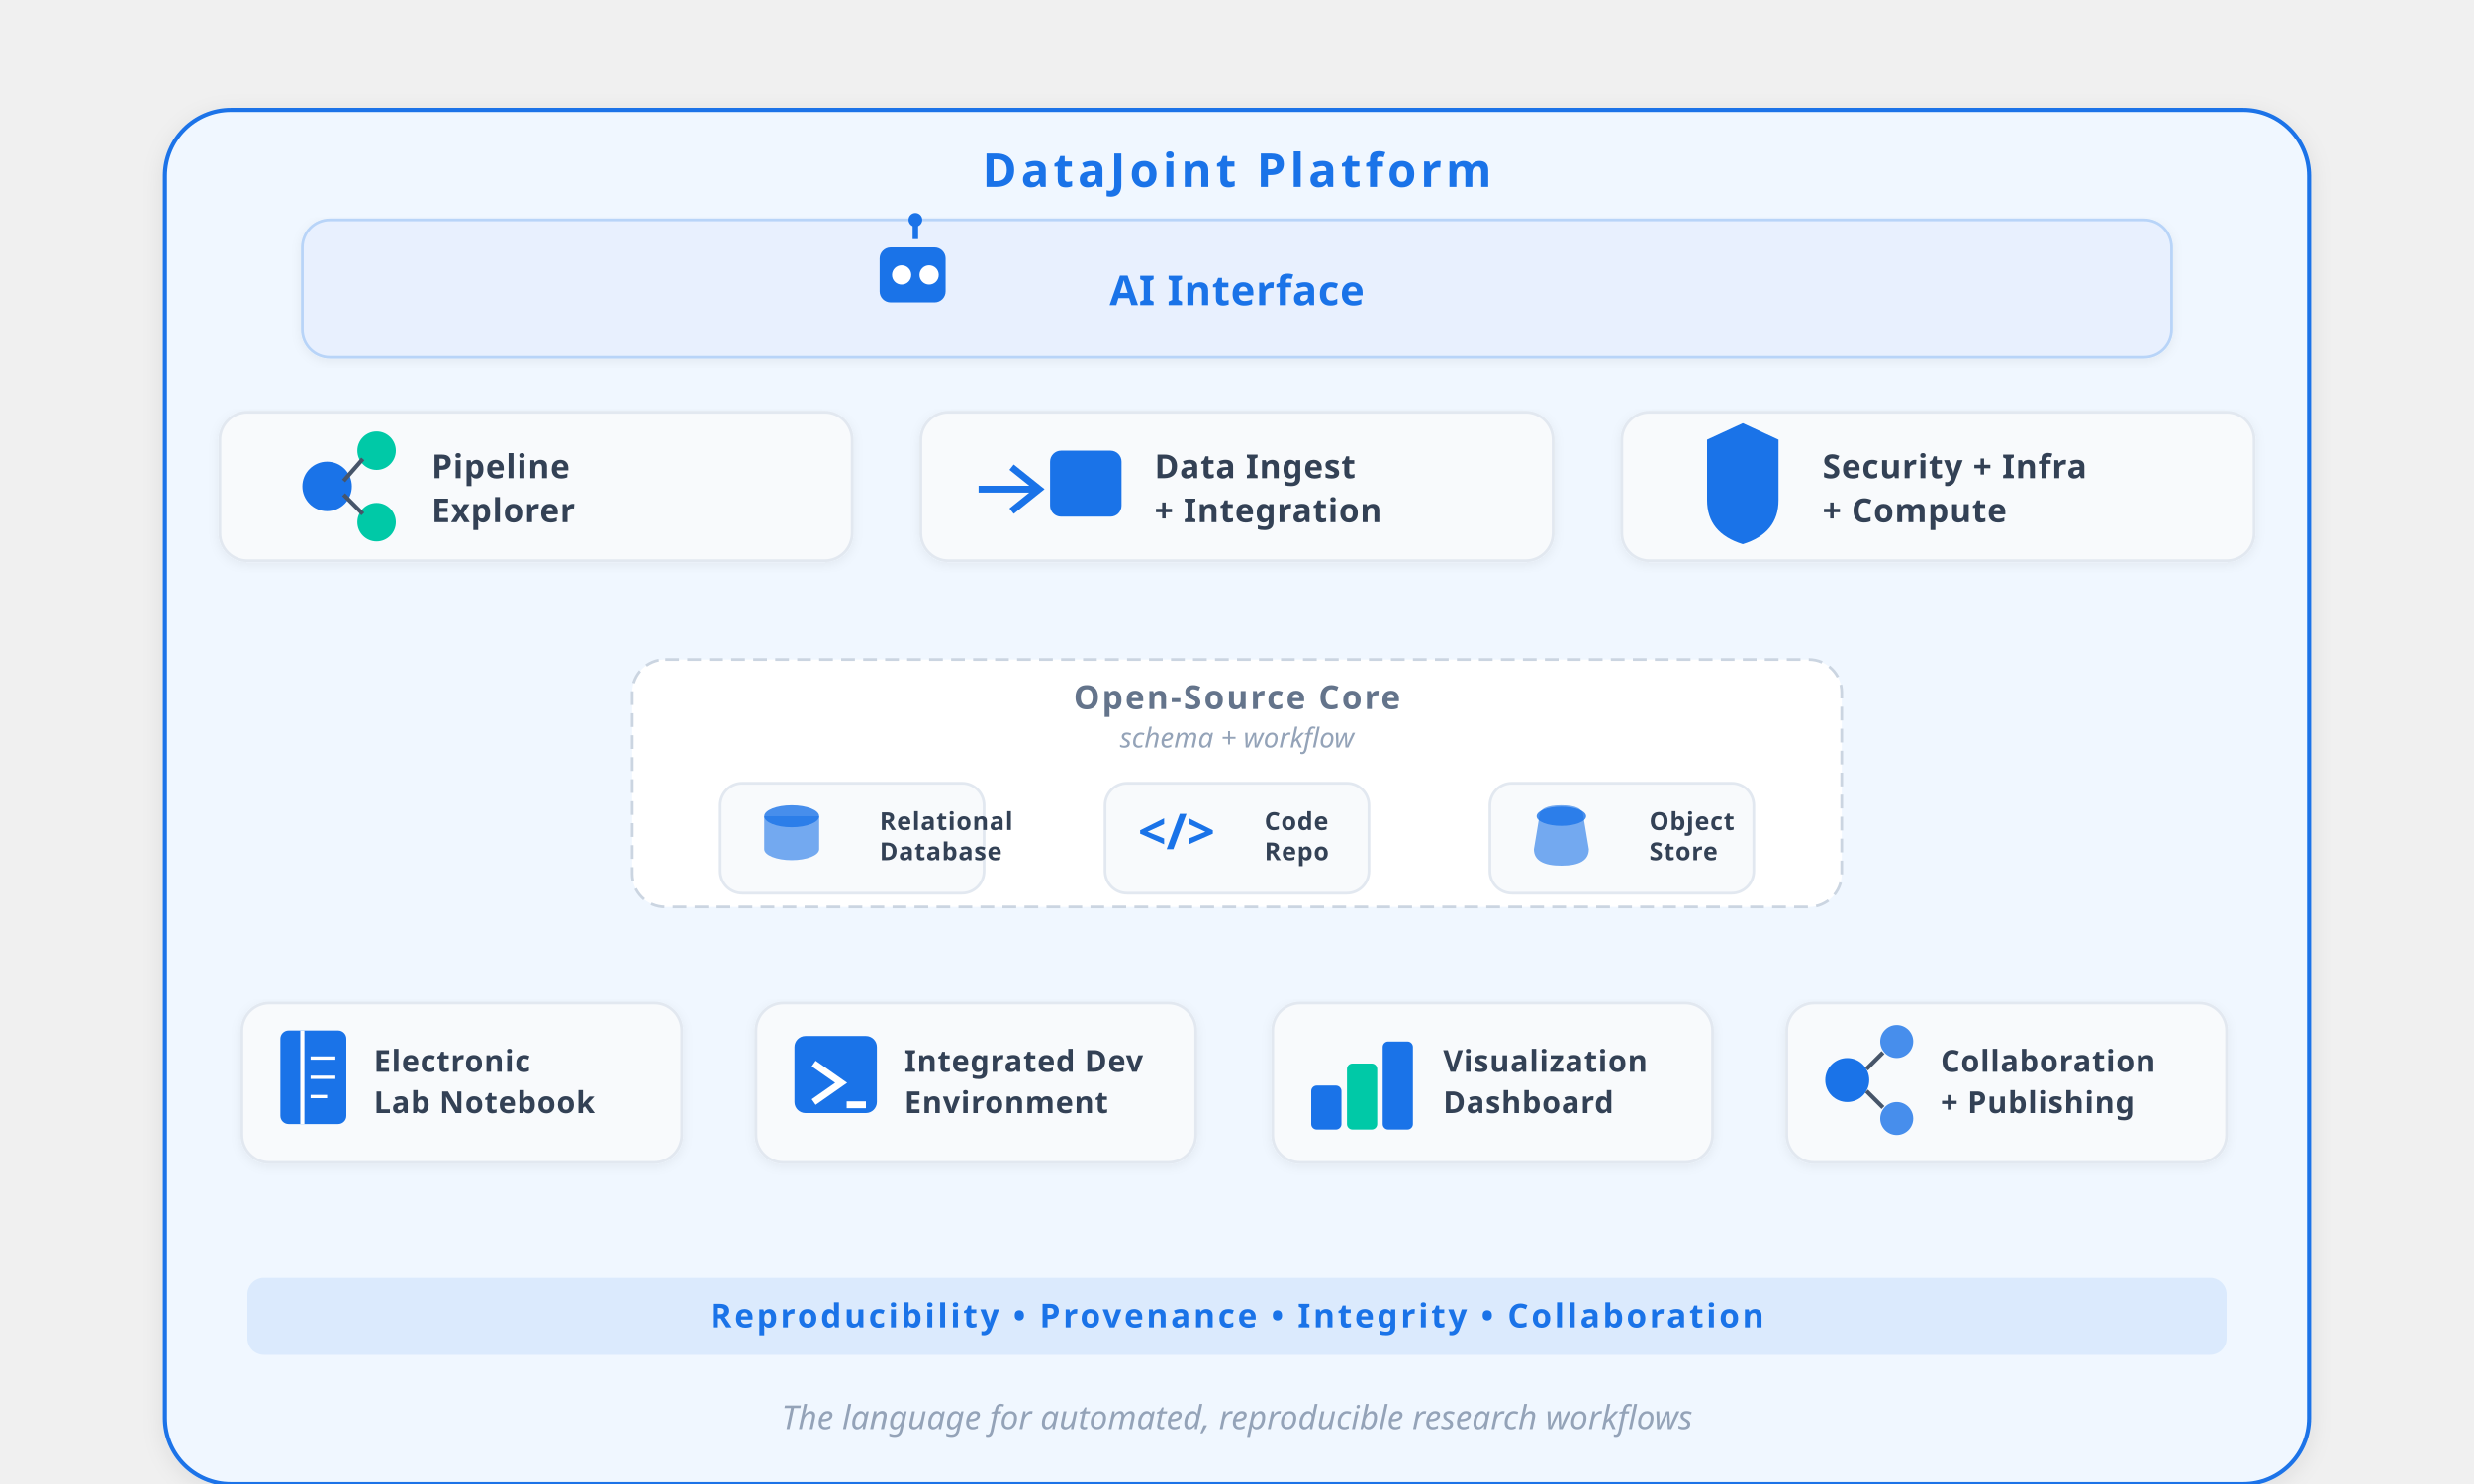
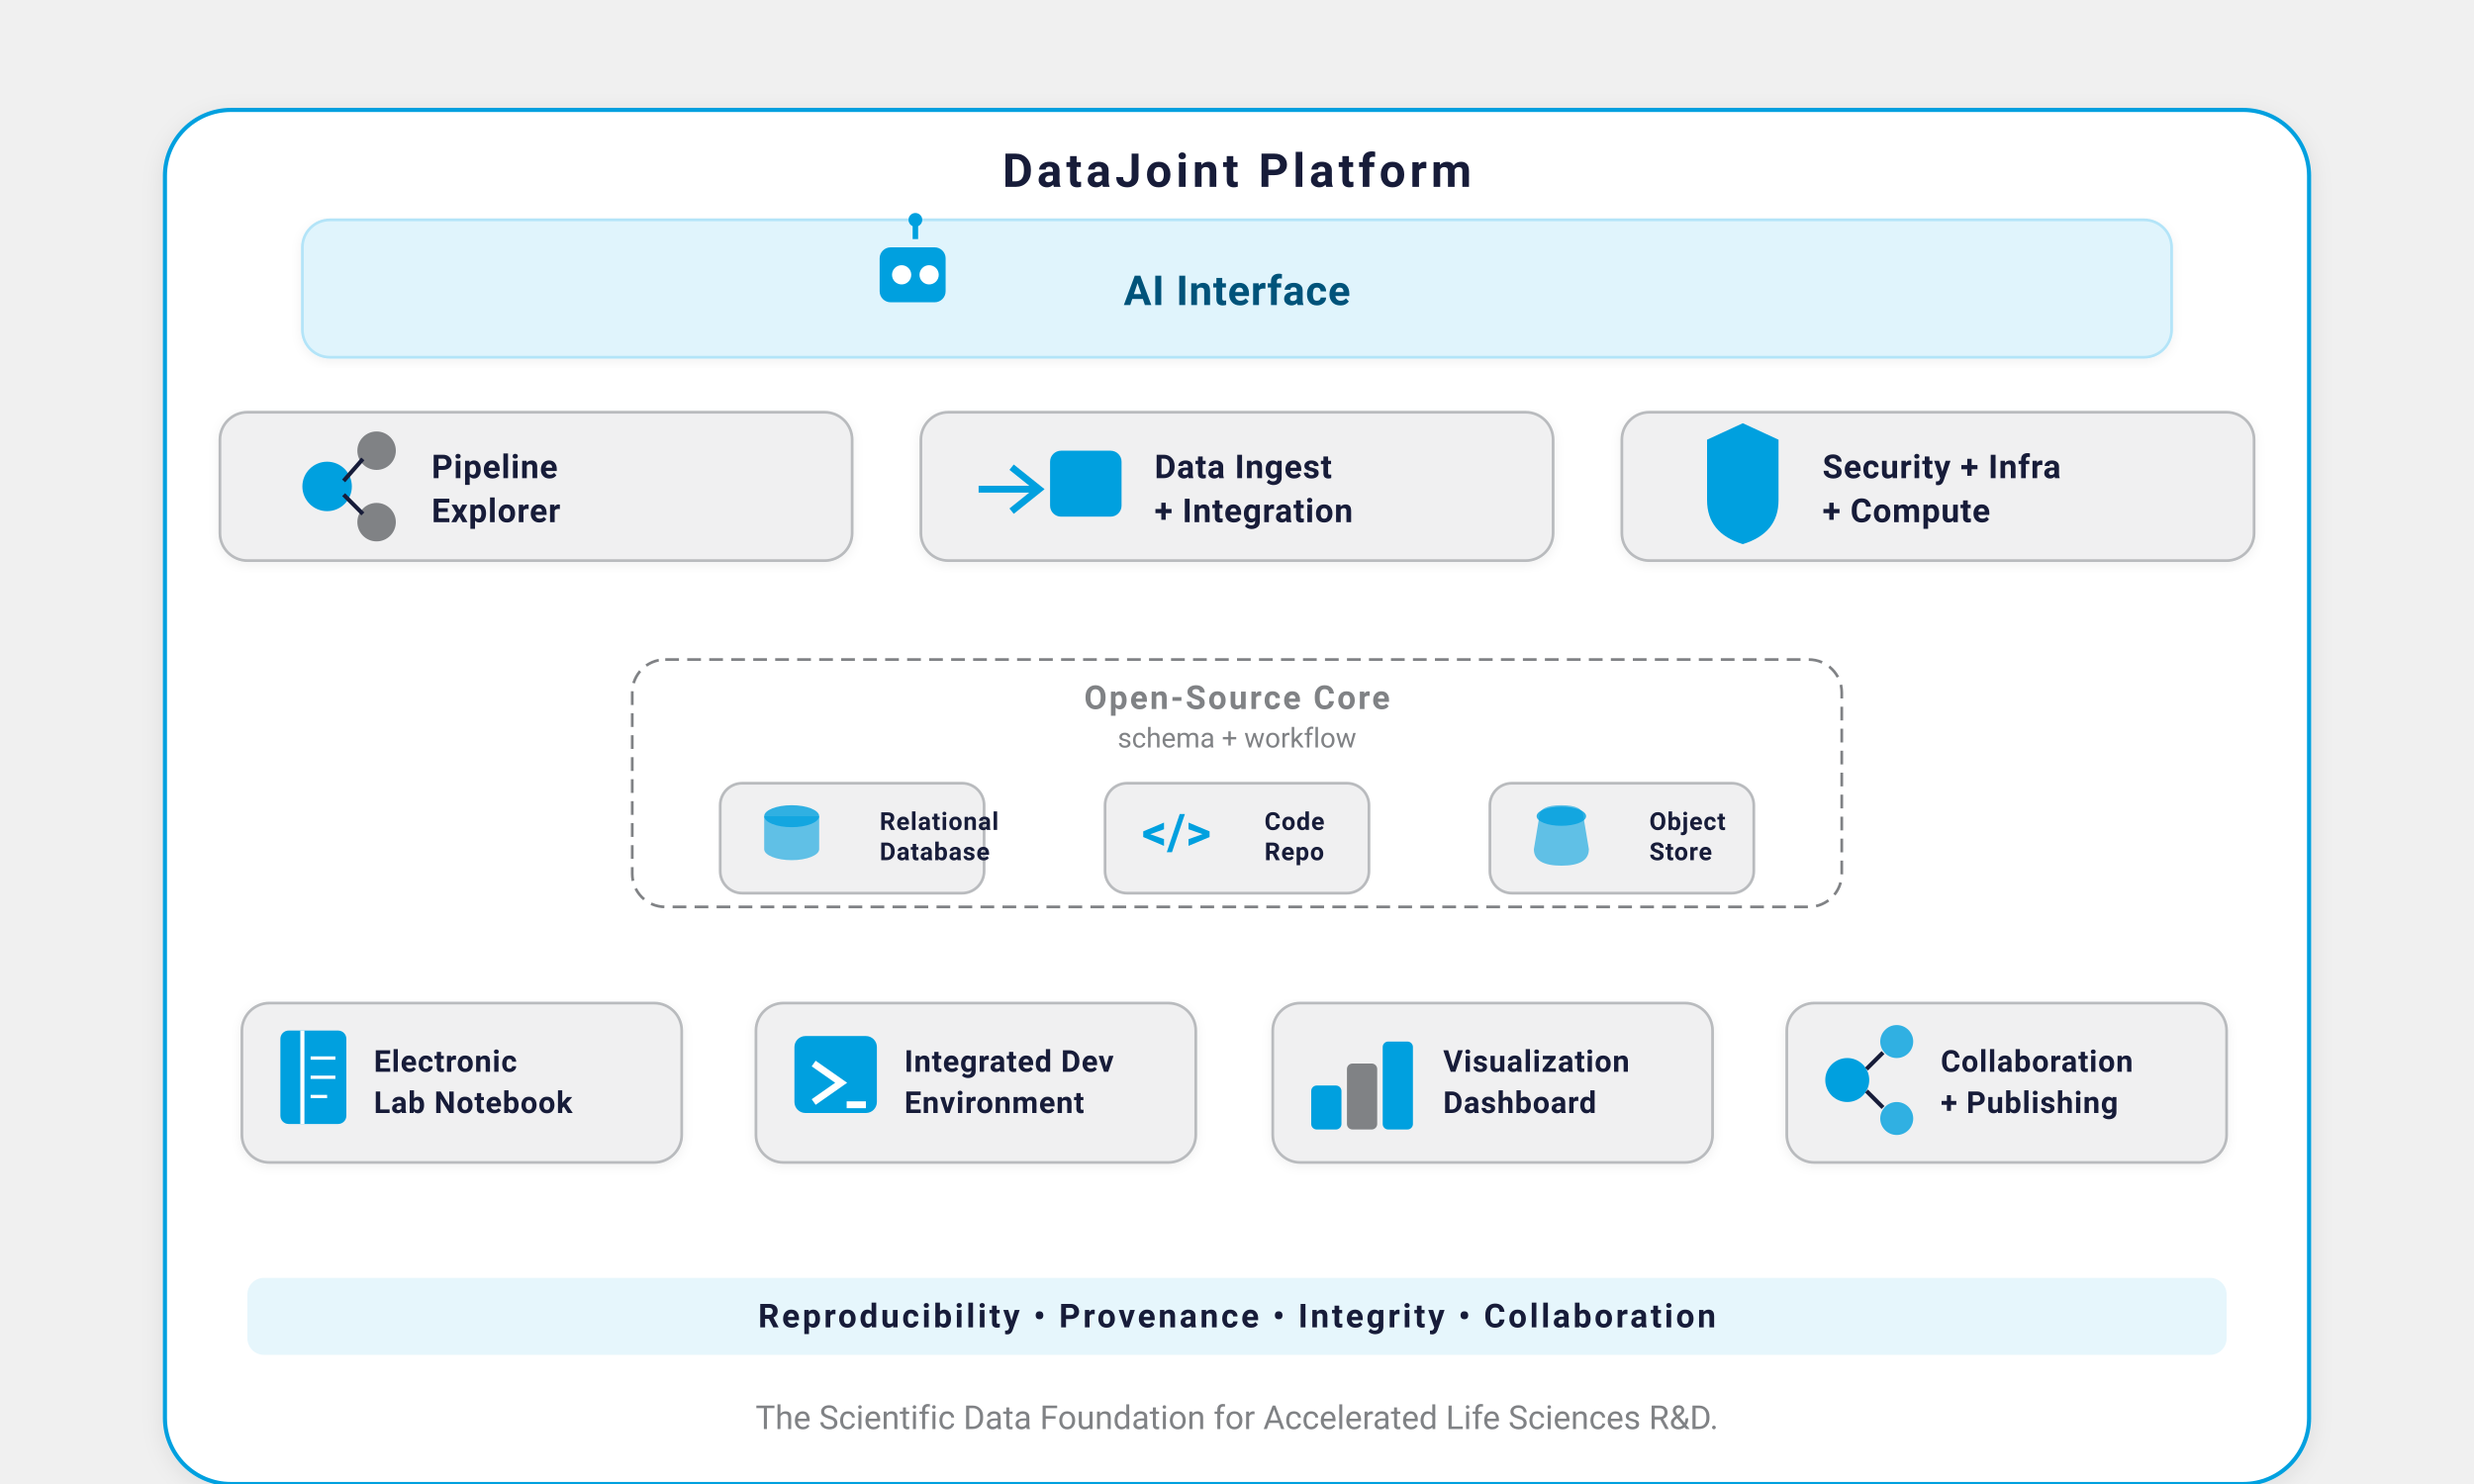
- <svg xmlns="http://www.w3.org/2000/svg" viewBox="0 0 900 540" font-family="'Segoe UI', system-ui, -apple-system, sans-serif">
+ <svg xmlns="http://www.w3.org/2000/svg" viewBox="0 0 900 540" font-family="Roboto, Helvetica, sans-serif">
  <defs>
    <style>
-       .core-label { font-size: 12px; fill: #64748b; font-weight: 600; text-anchor: middle; letter-spacing: 0.8px; text-transform: uppercase; }
-       .platform-label { font-size: 17px; fill: #1a73e8; font-weight: 700; text-anchor: middle; letter-spacing: 1.5px; text-transform: uppercase; }
-       .core-sub { font-size: 10px; fill: #94a3b8; font-weight: 400; text-anchor: middle; font-style: italic; }
-       .comp-label { font-size: 12px; fill: #334155; font-weight: 600; text-anchor: middle; text-transform: uppercase; letter-spacing: 0.3px; }
-       .tagline { font-size: 12px; fill: #94a3b8; font-weight: 400; text-anchor: middle; font-style: italic; }
+       .core-label { font-size: 12px; fill: #808285; font-weight: 600; text-anchor: middle; letter-spacing: 0.8px; text-transform: uppercase; }
+       .platform-label { font-size: 17px; fill: #171C39; font-weight: 700; text-anchor: middle; letter-spacing: 1.5px; text-transform: uppercase; }
+       .core-sub { font-size: 10px; fill: #808285; font-weight: 400; text-anchor: middle;  }
+       .comp-label { font-size: 12px; fill: #171C39; font-weight: 600; text-anchor: middle; text-transform: uppercase; letter-spacing: 0.3px; }
+       .tagline { font-size: 12px; fill: #808285; font-weight: 400; text-anchor: middle;  }
    </style>
    <filter id="shadow" x="-4%" y="-4%" width="108%" height="112%">
      <feDropShadow dx="0" dy="2" stdDeviation="4" flood-color="#000" flood-opacity="0.08" />
    </filter>
    <filter id="shadow-sm" x="-4%" y="-4%" width="108%" height="112%">
      <feDropShadow dx="0" dy="1" stdDeviation="2" flood-color="#000" flood-opacity="0.06" />
    </filter>
  </defs>
-   <rect x="60" y="40" width="780" height="500" rx="24" ry="24" fill="#f0f7ff" stroke="#1a73e8" stroke-width="1.5" filter="url(#shadow)" />
+   <rect x="60" y="40" width="780" height="500" rx="24" ry="24" fill="#FFFFFF" stroke="#00A0DF" stroke-width="1.5" filter="url(#shadow)" />
  <text x="450" y="68" class="platform-label">DataJoint Platform</text>
  <g transform="translate(450, 106)">
-     <rect x="-340" y="-26" width="680" height="50" rx="10" fill="#e8f0fe" stroke="#b8d4f8" stroke-width="1" filter="url(#shadow-sm)" />
-     <rect x="-130" y="-16" width="24" height="20" rx="4" fill="#1a73e8" stroke="none" />
+     <rect x="-340" y="-26" width="680" height="50" rx="10" fill="#E0F4FC" stroke="#B3E4F8" stroke-width="1" filter="url(#shadow-sm)" />
+     <rect x="-130" y="-16" width="24" height="20" rx="4" fill="#00A0DF" stroke="none" />
    <circle cx="-122" cy="-6" r="3.5" fill="#fff" />
    <circle cx="-112" cy="-6" r="3.5" fill="#fff" />
-     <line x1="-117" y1="-19" x2="-117" y2="-25" stroke="#1a73e8" stroke-width="2" />
-     <circle cx="-117" cy="-26" r="2.5" fill="#1a73e8" />
-     <text x="0" y="5" class="comp-label" style="font-size: 15px; fill: #1a73e8; font-weight: 700;">AI Interface</text>
+     <line x1="-117" y1="-19" x2="-117" y2="-25" stroke="#00A0DF" stroke-width="2" />
+     <circle cx="-117" cy="-26" r="2.5" fill="#00A0DF" />
+     <text x="0" y="5" class="comp-label" style="font-size: 15px; fill: #00537A; font-weight: 700;">AI Interface</text>
  </g>
  <g transform="translate(195, 178)">
-     <rect x="-115" y="-28" width="230" height="54" rx="10" fill="#f8fafc" stroke="#e2e8f0" stroke-width="1" filter="url(#shadow-sm)" />
-     <circle cx="-76" cy="-1" r="9" fill="#1a73e8" />
-     <circle cx="-58" cy="-14" r="7" fill="#00c9a7" />
-     <circle cx="-58" cy="12" r="7" fill="#00c9a7" />
-     <line x1="-70" y1="-3" x2="-63" y2="-11" stroke="#475569" stroke-width="1.5" />
-     <line x1="-70" y1="2" x2="-63" y2="9" stroke="#475569" stroke-width="1.5" />
+     <rect x="-115" y="-28" width="230" height="54" rx="10" fill="#F0F0F1" stroke="#B9BBBE" stroke-width="1" filter="url(#shadow-sm)" />
+     <circle cx="-76" cy="-1" r="9" fill="#00A0DF" />
+     <circle cx="-58" cy="-14" r="7" fill="#808285" />
+     <circle cx="-58" cy="12" r="7" fill="#808285" />
+     <line x1="-70" y1="-3" x2="-63" y2="-11" stroke="#171C39" stroke-width="1.5" />
+     <line x1="-70" y1="2" x2="-63" y2="9" stroke="#171C39" stroke-width="1.5" />
    <text x="-38" y="-4" class="comp-label" style="font-size: 12px; text-anchor: start;">Pipeline</text>
    <text x="-38" y="12" class="comp-label" style="font-size: 12px; text-anchor: start;">Explorer</text>
  </g>
  <g transform="translate(450, 178)">
-     <rect x="-115" y="-28" width="230" height="54" rx="10" fill="#f8fafc" stroke="#e2e8f0" stroke-width="1" filter="url(#shadow-sm)" />
-     <rect x="-68" y="-14" width="26" height="24" rx="4" fill="#1a73e8" />
-     <path d="M-94,0 L-72,0 M-82,-8 L-72,0 L-82,8" fill="none" stroke="#1a73e8" stroke-width="2.5" />
+     <rect x="-115" y="-28" width="230" height="54" rx="10" fill="#F0F0F1" stroke="#B9BBBE" stroke-width="1" filter="url(#shadow-sm)" />
+     <rect x="-68" y="-14" width="26" height="24" rx="4" fill="#00A0DF" />
+     <path d="M-94,0 L-72,0 M-82,-8 L-72,0 L-82,8" fill="none" stroke="#00A0DF" stroke-width="2.5" />
    <text x="-30" y="-4" class="comp-label" style="font-size: 12px; text-anchor: start;">Data Ingest</text>
    <text x="-30" y="12" class="comp-label" style="font-size: 12px; text-anchor: start;">+ Integration</text>
  </g>
  <g transform="translate(705, 178)">
-     <rect x="-115" y="-28" width="230" height="54" rx="10" fill="#f8fafc" stroke="#e2e8f0" stroke-width="1" filter="url(#shadow-sm)" />
-     <path d="M-84,-18 L-84,4 Q-84,16 -71,20 Q-58,16 -58,4 L-58,-18 L-71,-24 Z" fill="#1a73e8" />
+     <rect x="-115" y="-28" width="230" height="54" rx="10" fill="#F0F0F1" stroke="#B9BBBE" stroke-width="1" filter="url(#shadow-sm)" />
+     <path d="M-84,-18 L-84,4 Q-84,16 -71,20 Q-58,16 -58,4 L-58,-18 L-71,-24 Z" fill="#00A0DF" />
    <text x="-42" y="-4" class="comp-label" style="font-size: 12px; text-anchor: start;">Security + Infra</text>
    <text x="-42" y="12" class="comp-label" style="font-size: 12px; text-anchor: start;">+ Compute</text>
  </g>
-   <rect x="230" y="240" width="440" height="90" rx="12" ry="12" fill="#fff" stroke="#cbd5e1" stroke-width="1" stroke-dasharray="5 3" />
+   <rect x="230" y="240" width="440" height="90" rx="12" ry="12" fill="#fff" stroke="#808285" stroke-width="1" stroke-dasharray="5 3" />
  <text x="450" y="258" class="core-label">Open-Source Core</text>
  <text x="450" y="272" class="core-sub">schema + workflow</text>
  <g transform="translate(310, 305)">
-     <rect x="-48" y="-20" width="96" height="40" rx="8" fill="#f8fafc" stroke="#e2e8f0" stroke-width="1" />
-     <ellipse cx="-22" cy="-8" rx="10" ry="4" fill="#1a73e8" opacity="0.8" />
-     <path d="M-32,-8 v12 a10,4 0 0,0 20,0 v-12" fill="#1a73e8" opacity="0.6" stroke="none" />
+     <rect x="-48" y="-20" width="96" height="40" rx="8" fill="#F0F0F1" stroke="#B9BBBE" stroke-width="1" />
+     <ellipse cx="-22" cy="-8" rx="10" ry="4" fill="#00A0DF" opacity="0.8" />
+     <path d="M-32,-8 v12 a10,4 0 0,0 20,0 v-12" fill="#00A0DF" opacity="0.6" stroke="none" />
    <text x="10" y="-3" class="comp-label" style="font-size: 9px; text-anchor: start;">Relational</text>
    <text x="10" y="8" class="comp-label" style="font-size: 9px; text-anchor: start;">Database</text>
  </g>
  <g transform="translate(450, 305)">
-     <rect x="-48" y="-20" width="96" height="40" rx="8" fill="#f8fafc" stroke="#e2e8f0" stroke-width="1" />
-     <text x="-22" y="4" text-anchor="middle" font-size="18" fill="#1a73e8" font-weight="600">&lt;/&gt;</text>
+     <rect x="-48" y="-20" width="96" height="40" rx="8" fill="#F0F0F1" stroke="#B9BBBE" stroke-width="1" />
+     <text x="-22" y="4" text-anchor="middle" font-size="18" fill="#00A0DF" font-weight="600">&lt;/&gt;</text>
    <text x="10" y="-3" class="comp-label" style="font-size: 9px; text-anchor: start;">Code</text>
    <text x="10" y="8" class="comp-label" style="font-size: 9px; text-anchor: start;">Repo</text>
  </g>
  <g transform="translate(590, 305)">
-     <rect x="-48" y="-20" width="96" height="40" rx="8" fill="#f8fafc" stroke="#e2e8f0" stroke-width="1" />
-     <path d="M-30,-8 L-32,4 Q-32,10 -22,10 Q-12,10 -12,4 L-14,-8 Q-14,-12 -22,-12 Q-30,-12 -30,-8 Z" fill="#1a73e8" opacity="0.6" stroke="none" />
-     <ellipse cx="-22" cy="-8" rx="9" ry="3.5" fill="#1a73e8" opacity="0.8" />
+     <rect x="-48" y="-20" width="96" height="40" rx="8" fill="#F0F0F1" stroke="#B9BBBE" stroke-width="1" />
+     <path d="M-30,-8 L-32,4 Q-32,10 -22,10 Q-12,10 -12,4 L-14,-8 Q-14,-12 -22,-12 Q-30,-12 -30,-8 Z" fill="#00A0DF" opacity="0.6" stroke="none" />
+     <ellipse cx="-22" cy="-8" rx="9" ry="3.5" fill="#00A0DF" opacity="0.8" />
    <text x="10" y="-3" class="comp-label" style="font-size: 9px; text-anchor: start;">Object</text>
    <text x="10" y="8" class="comp-label" style="font-size: 9px; text-anchor: start;">Store</text>
  </g>
  <g transform="translate(168, 395)">
-     <rect x="-80" y="-30" width="160" height="58" rx="10" fill="#f8fafc" stroke="#e2e8f0" stroke-width="1" filter="url(#shadow-sm)" />
-     <rect x="-66" y="-20" width="24" height="34" rx="3" fill="#1a73e8" />
+     <rect x="-80" y="-30" width="160" height="58" rx="10" fill="#F0F0F1" stroke="#B9BBBE" stroke-width="1" filter="url(#shadow-sm)" />
+     <rect x="-66" y="-20" width="24" height="34" rx="3" fill="#00A0DF" />
    <line x1="-58" y1="-20" x2="-58" y2="14" stroke="#fff" stroke-width="1.5" />
    <line x1="-55" y1="-10" x2="-46" y2="-10" stroke="#fff" stroke-width="1.2" />
    <line x1="-55" y1="-3" x2="-46" y2="-3" stroke="#fff" stroke-width="1.2" />
    <line x1="-55" y1="4" x2="-49" y2="4" stroke="#fff" stroke-width="1.2" />
    <text x="-32" y="-5" class="comp-label" style="font-size: 11px; text-anchor: start;">Electronic</text>
    <text x="-32" y="10" class="comp-label" style="font-size: 11px; text-anchor: start;">Lab Notebook</text>
  </g>
  <g transform="translate(355, 395)">
-     <rect x="-80" y="-30" width="160" height="58" rx="10" fill="#f8fafc" stroke="#e2e8f0" stroke-width="1" filter="url(#shadow-sm)" />
-     <rect x="-66" y="-18" width="30" height="28" rx="4" fill="#1a73e8" />
+     <rect x="-80" y="-30" width="160" height="58" rx="10" fill="#F0F0F1" stroke="#B9BBBE" stroke-width="1" filter="url(#shadow-sm)" />
+     <rect x="-66" y="-18" width="30" height="28" rx="4" fill="#00A0DF" />
    <path d="M-59,-8 L-49,-1 L-59,6" fill="none" stroke="#fff" stroke-width="2.5" />
    <line x1="-47" y1="7" x2="-40" y2="7" stroke="#fff" stroke-width="2.5" />
    <text x="-26" y="-5" class="comp-label" style="font-size: 11px; text-anchor: start;">Integrated Dev</text>
    <text x="-26" y="10" class="comp-label" style="font-size: 11px; text-anchor: start;">Environment</text>
  </g>
  <g transform="translate(543, 395)">
-     <rect x="-80" y="-30" width="160" height="58" rx="10" fill="#f8fafc" stroke="#e2e8f0" stroke-width="1" filter="url(#shadow-sm)" />
-     <rect x="-66" y="0" width="11" height="16" rx="2" fill="#1a73e8" />
-     <rect x="-53" y="-8" width="11" height="24" rx="2" fill="#00c9a7" />
-     <rect x="-40" y="-16" width="11" height="32" rx="2" fill="#1a73e8" />
+     <rect x="-80" y="-30" width="160" height="58" rx="10" fill="#F0F0F1" stroke="#B9BBBE" stroke-width="1" filter="url(#shadow-sm)" />
+     <rect x="-66" y="0" width="11" height="16" rx="2" fill="#00A0DF" />
+     <rect x="-53" y="-8" width="11" height="24" rx="2" fill="#808285" />
+     <rect x="-40" y="-16" width="11" height="32" rx="2" fill="#00A0DF" />
    <text x="-18" y="-5" class="comp-label" style="font-size: 11px; text-anchor: start;">Visualization</text>
    <text x="-18" y="10" class="comp-label" style="font-size: 11px; text-anchor: start;">Dashboard</text>
  </g>
  <g transform="translate(730, 395)">
-     <rect x="-80" y="-30" width="160" height="58" rx="10" fill="#f8fafc" stroke="#e2e8f0" stroke-width="1" filter="url(#shadow-sm)" />
-     <circle cx="-58" cy="-2" r="8" fill="#1a73e8" />
-     <circle cx="-40" cy="-16" r="6" fill="#1a73e8" opacity="0.8" />
-     <circle cx="-40" cy="12" r="6" fill="#1a73e8" opacity="0.8" />
-     <line x1="-51" y1="-6" x2="-45" y2="-12" stroke="#475569" stroke-width="1.5" />
-     <line x1="-51" y1="2" x2="-45" y2="8" stroke="#475569" stroke-width="1.5" />
+     <rect x="-80" y="-30" width="160" height="58" rx="10" fill="#F0F0F1" stroke="#B9BBBE" stroke-width="1" filter="url(#shadow-sm)" />
+     <circle cx="-58" cy="-2" r="8" fill="#00A0DF" />
+     <circle cx="-40" cy="-16" r="6" fill="#00A0DF" opacity="0.8" />
+     <circle cx="-40" cy="12" r="6" fill="#00A0DF" opacity="0.8" />
+     <line x1="-51" y1="-6" x2="-45" y2="-12" stroke="#171C39" stroke-width="1.5" />
+     <line x1="-51" y1="2" x2="-45" y2="8" stroke="#171C39" stroke-width="1.5" />
    <text x="-24" y="-5" class="comp-label" style="font-size: 11px; text-anchor: start;">Collaboration</text>
    <text x="-24" y="10" class="comp-label" style="font-size: 11px; text-anchor: start;">+ Publishing</text>
  </g>
-   <rect x="90" y="465" width="720" height="28" rx="6" fill="#1a73e8" opacity="0.1" />
-   <text x="450" y="483" style="font-size: 12px; fill: #1a73e8; font-weight: 600; text-anchor: middle; letter-spacing: 1px; text-transform: uppercase;">Reproducibility • Provenance • Integrity • Collaboration</text>
-   <text x="450" y="520" class="tagline">The language for automated, reproducible research workflows</text>
+   <rect x="90" y="465" width="720" height="28" rx="6" fill="#00A0DF" opacity="0.1" />
+   <text x="450" y="483" style="font-size: 12px; fill: #171C39; font-weight: 600; text-anchor: middle; letter-spacing: 1px; text-transform: uppercase;">Reproducibility • Provenance • Integrity • Collaboration</text>
+   <text x="450" y="520" class="tagline">The Scientific Data Foundation for Accelerated Life Sciences R&amp;D.</text>
</svg>
